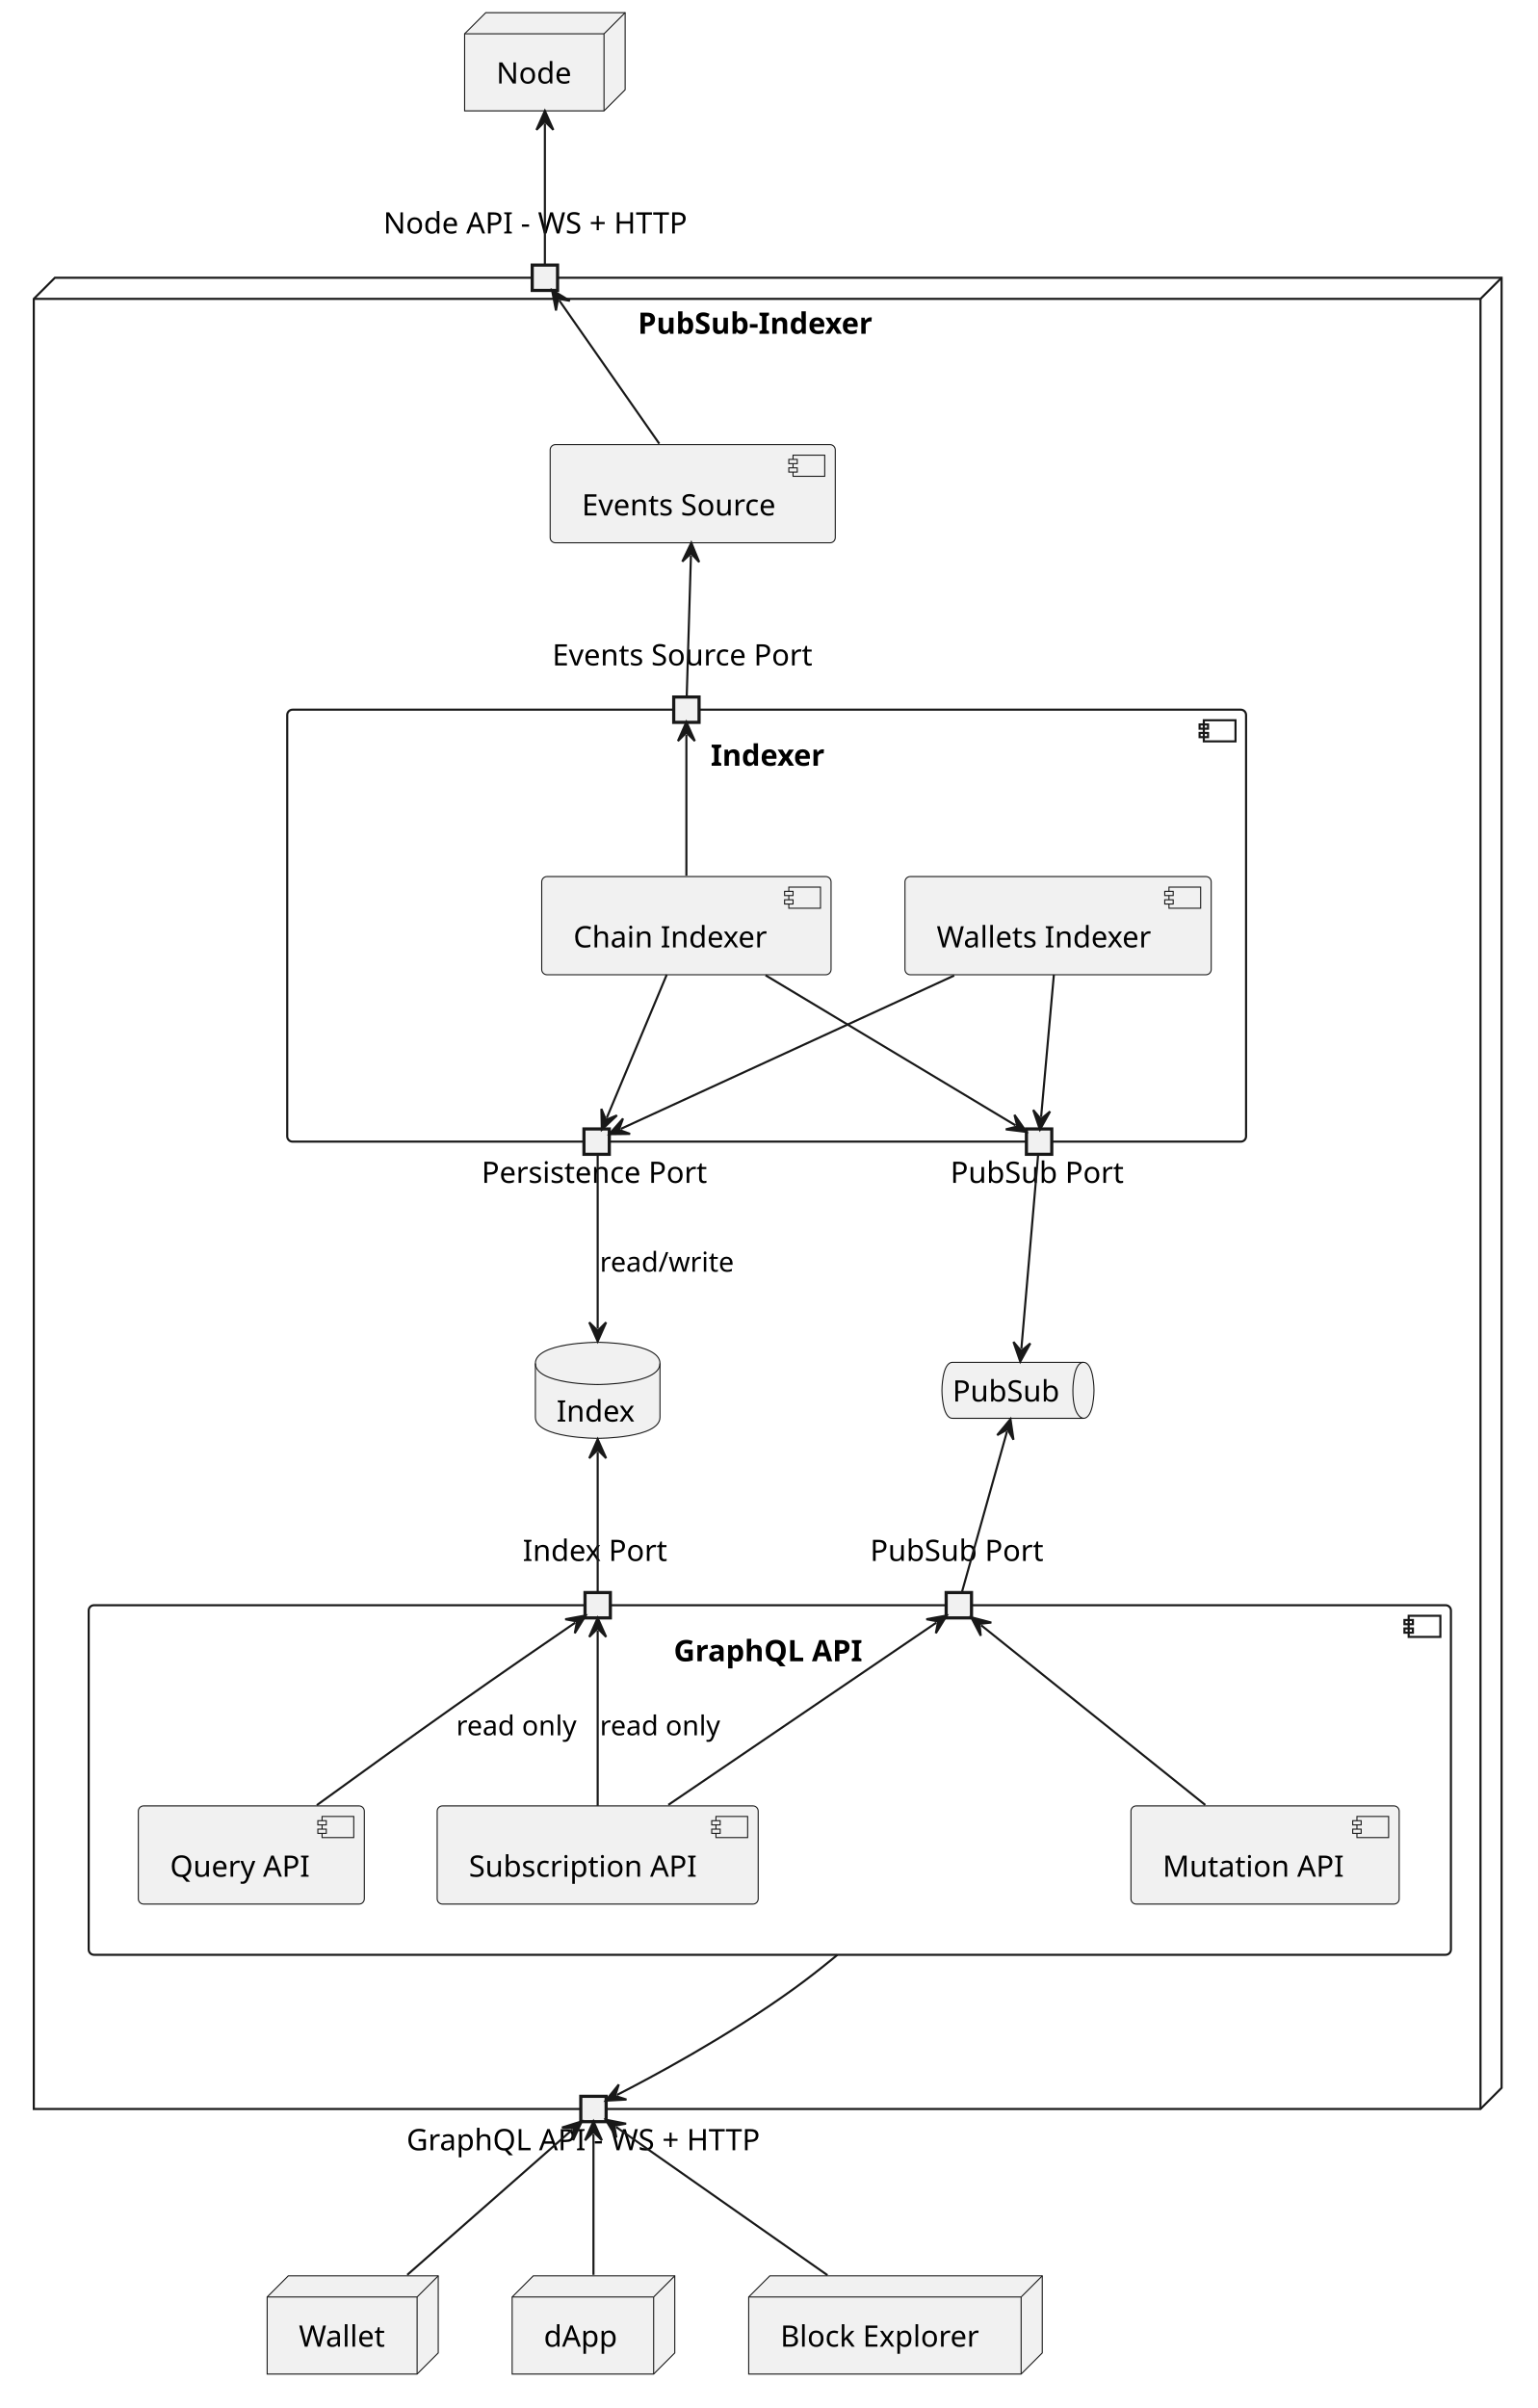
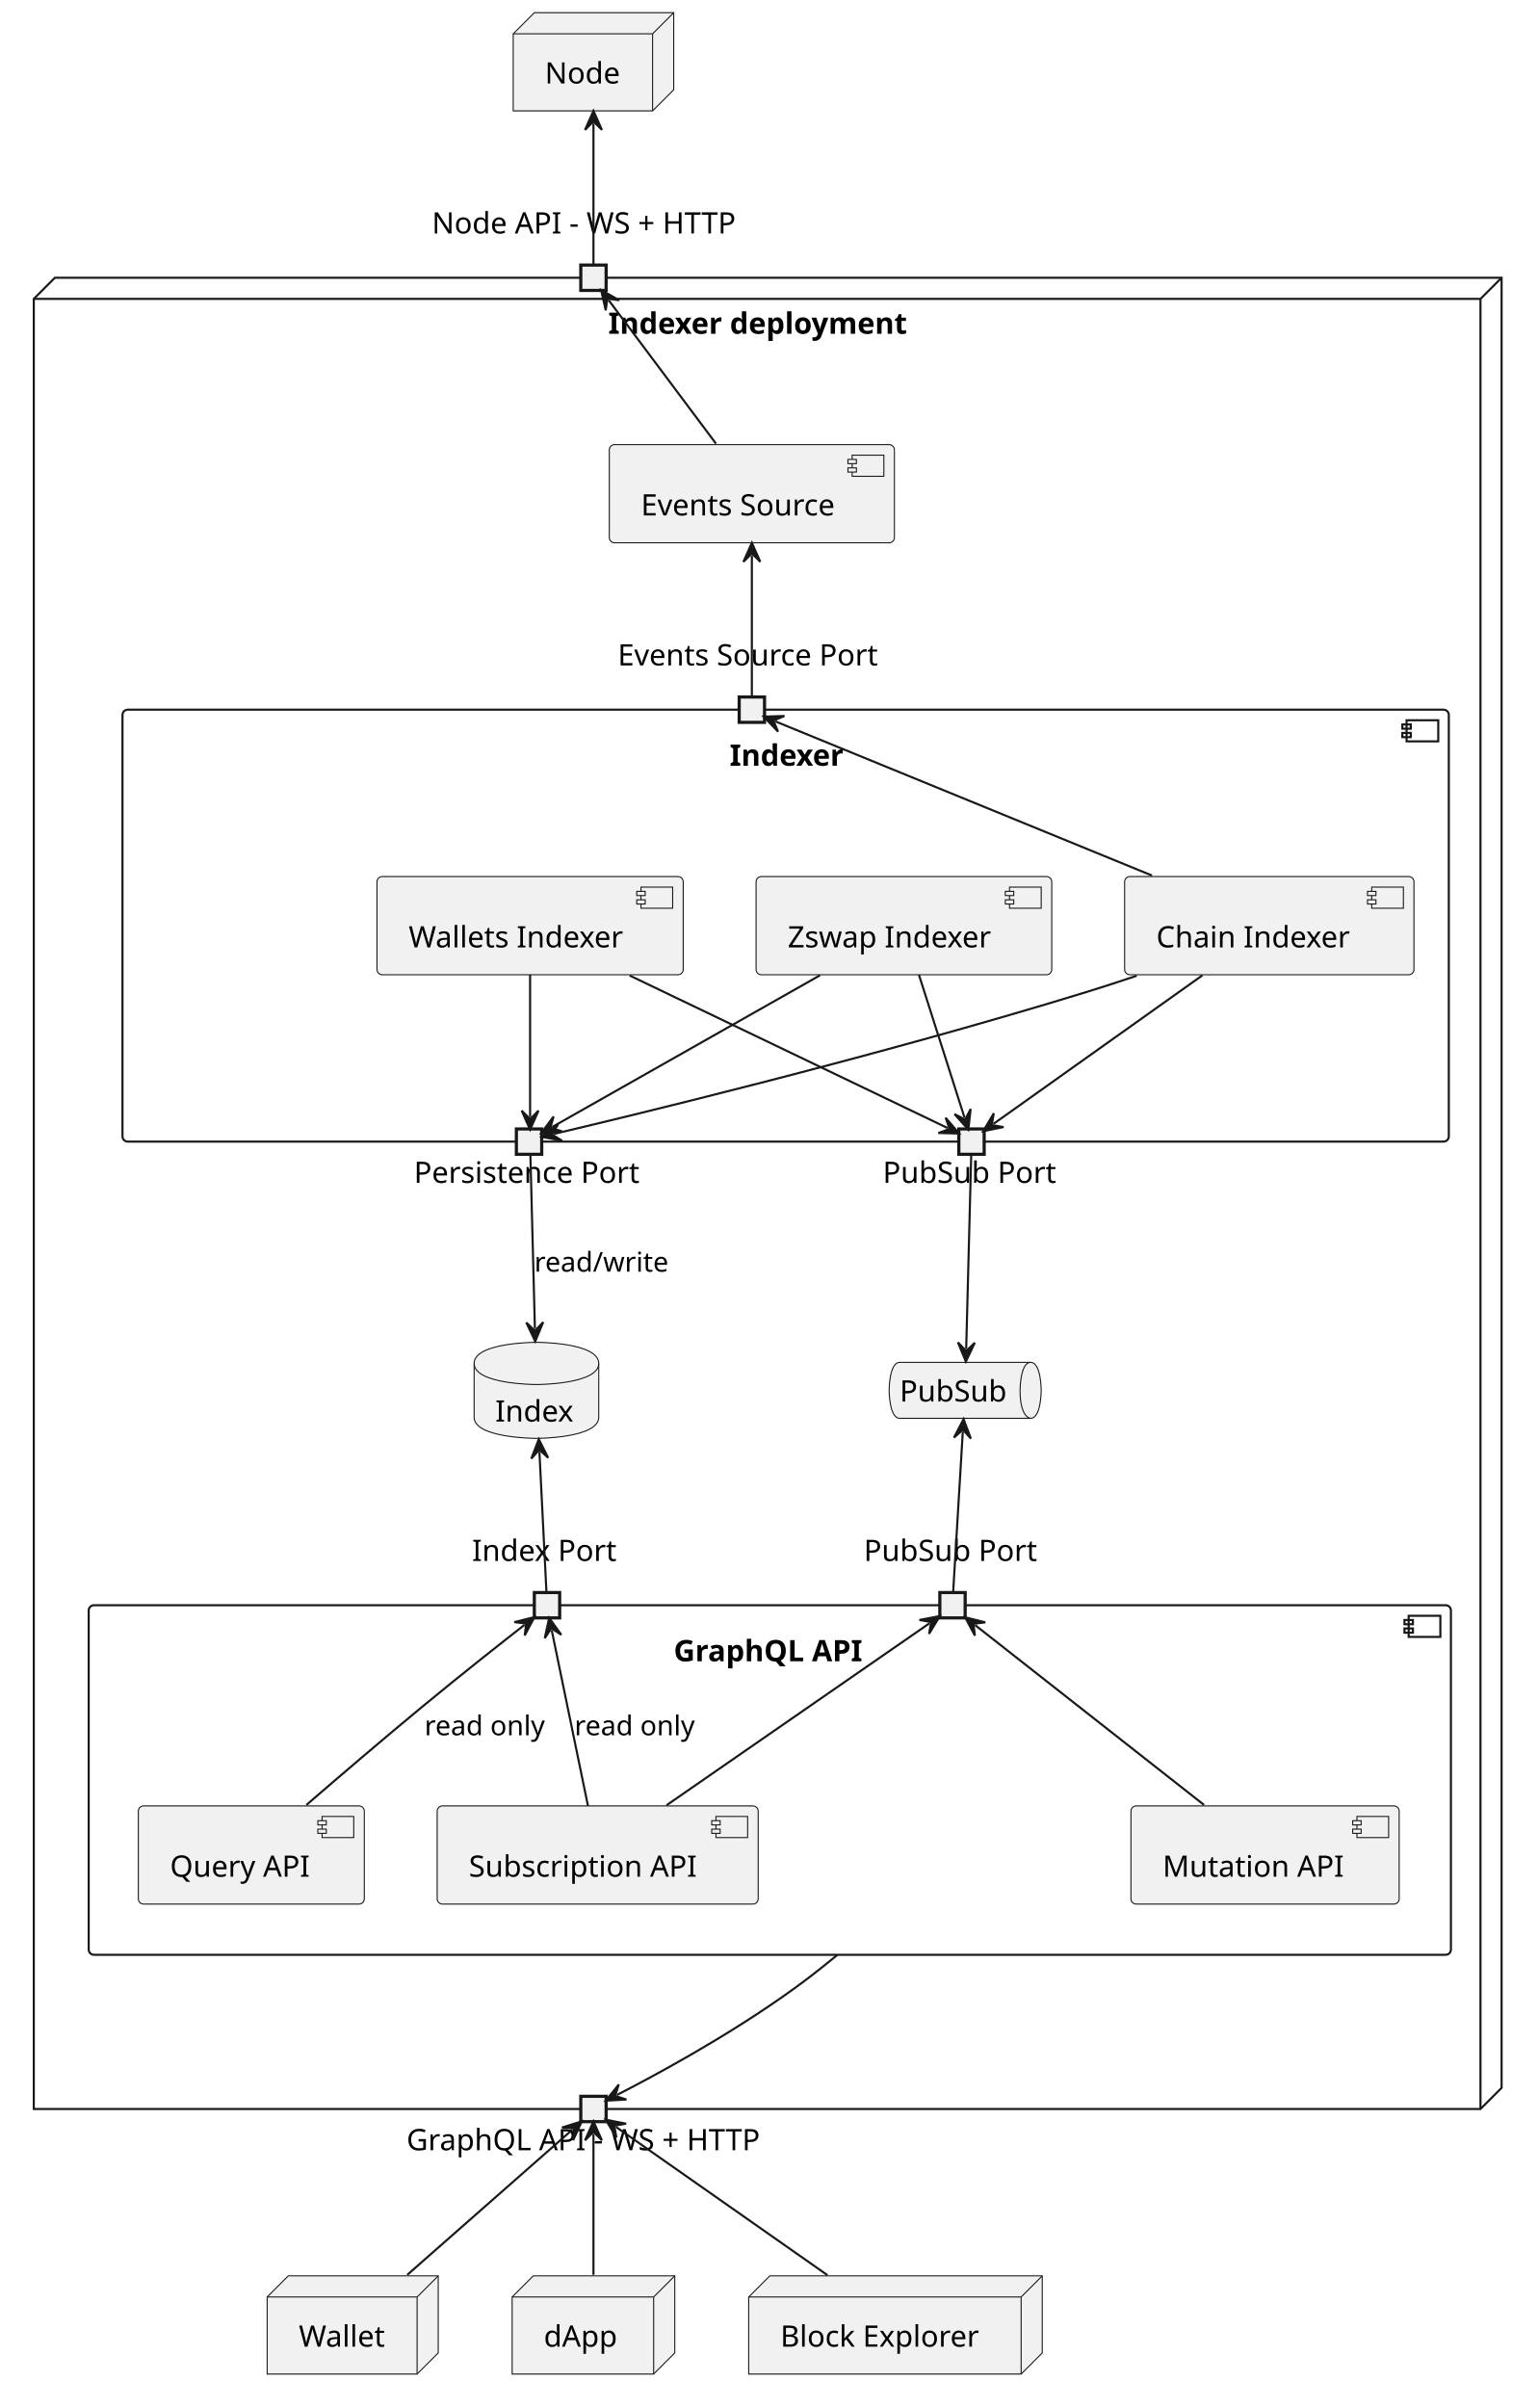
<svg xmlns="http://www.w3.org/2000/svg" contentStyleType="text/css" height="1140px" preserveAspectRatio="none" style="width:728px;height:1140px;background:#FFFFFF;" version="1.1" viewBox="0 0 728 1140" width="728px" zoomAndPan="magnify">
  <defs />
  <g>
-     <g id="cluster_PubSub-Indexer">
+     <g id="cluster_Indexer deployment">
      <polygon fill="none" points="16,141.49,26,131.49,711,131.49,711,988.44,701,998.44,16,998.44,16,141.49" style="stroke:#181818;stroke-width:1.0;" />
      <line style="stroke:#181818;stroke-width:1.0;" x1="701" x2="711" y1="141.49" y2="131.49" />
      <line style="stroke:#181818;stroke-width:1.0;" x1="16" x2="701" y1="141.49" y2="141.49" />
      <line style="stroke:#181818;stroke-width:1.0;" x1="701" x2="701" y1="141.49" y2="998.44" />
-       <text fill="#000000" font-family="sans-serif" font-size="14" font-weight="bold" lengthAdjust="spacing" textLength="115" x="302" y="158.025">PubSub-Indexer</text>
+       <text fill="#000000" font-family="sans-serif" font-size="14" font-weight="bold" lengthAdjust="spacing" textLength="143" x="288" y="158.025">Indexer deployment</text>
    </g>
    <g id="cluster_Indexer">
-       <rect fill="none" height="204.49" rx="2.5" ry="2.5" style="stroke:#181818;stroke-width:1.0;" width="454" x="136" y="335.98" />
-       <rect fill="none" height="10" style="stroke:#181818;stroke-width:1.0;" width="15" x="570" y="340.98" />
-       <rect fill="none" height="2" style="stroke:#181818;stroke-width:1.0;" width="4" x="568" y="342.98" />
-       <rect fill="none" height="2" style="stroke:#181818;stroke-width:1.0;" width="4" x="568" y="346.98" />
-       <text fill="#000000" font-family="sans-serif" font-size="14" font-weight="bold" lengthAdjust="spacing" textLength="53" x="336.5" y="362.515">Indexer</text>
+       <rect fill="none" height="204.49" rx="2.5" ry="2.5" style="stroke:#181818;stroke-width:1.0;" width="628" x="58" y="335.98" />
+       <rect fill="none" height="10" style="stroke:#181818;stroke-width:1.0;" width="15" x="666" y="340.98" />
+       <rect fill="none" height="2" style="stroke:#181818;stroke-width:1.0;" width="4" x="664" y="342.98" />
+       <rect fill="none" height="2" style="stroke:#181818;stroke-width:1.0;" width="4" x="664" y="346.98" />
+       <text fill="#000000" font-family="sans-serif" font-size="14" font-weight="bold" lengthAdjust="spacing" textLength="53" x="345.5" y="362.515">Indexer</text>
    </g>
    <g id="cluster_graphql_api">
      <rect fill="none" height="165.49" rx="2.5" ry="2.5" style="stroke:#181818;stroke-width:1.0;" width="645" x="42" y="759.95" />
      <rect fill="none" height="10" style="stroke:#181818;stroke-width:1.0;" width="15" x="667" y="764.95" />
      <rect fill="none" height="2" style="stroke:#181818;stroke-width:1.0;" width="4" x="665" y="766.95" />
      <rect fill="none" height="2" style="stroke:#181818;stroke-width:1.0;" width="4" x="665" y="770.95" />
      <text fill="#000000" font-family="sans-serif" font-size="14" font-weight="bold" lengthAdjust="spacing" textLength="91" x="319" y="786.485">GraphQL API</text>
    </g>
-     <text fill="#000000" font-family="sans-serif" font-size="14" lengthAdjust="spacing" textLength="153" x="181.5" y="110.537">Node API - WS + HTTP</text>
-     <rect fill="#F1F1F1" height="12" style="stroke:#181818;stroke-width:1.5;" width="12" x="252" y="125.49" />
+     <text fill="#000000" font-family="sans-serif" font-size="14" lengthAdjust="spacing" textLength="153" x="204.5" y="110.537">Node API - WS + HTTP</text>
+     <rect fill="#F1F1F1" height="12" style="stroke:#181818;stroke-width:1.5;" width="12" x="275" y="125.49" />
    <text fill="#000000" font-family="sans-serif" font-size="14" lengthAdjust="spacing" textLength="177" x="192.5" y="1017.975">GraphQL API - WS + HTTP</text>
    <rect fill="#F1F1F1" height="12" style="stroke:#181818;stroke-width:1.5;" width="12" x="275" y="992.44" />
    <g id="elem_index">
-       <path d="M253.5,645.47 C253.5,635.47 283,635.47 283,635.47 C283,635.47 312.5,635.47 312.5,645.47 L312.5,670.958 C312.5,680.958 283,680.958 283,680.958 C283,680.958 253.5,680.958 253.5,670.958 L253.5,645.47 " fill="#F1F1F1" style="stroke:#181818;stroke-width:0.5;" />
-       <path d="M253.5,645.47 C253.5,655.47 283,655.47 283,655.47 C283,655.47 312.5,655.47 312.5,645.47 " fill="none" style="stroke:#181818;stroke-width:0.5;" />
-       <text fill="#000000" font-family="sans-serif" font-size="14" lengthAdjust="spacing" textLength="39" x="263.5" y="673.005">Index</text>
+       <path d="M224.5,645.47 C224.5,635.47 254,635.47 254,635.47 C254,635.47 283.5,635.47 283.5,645.47 L283.5,670.958 C283.5,680.958 254,680.958 254,680.958 C254,680.958 224.5,680.958 224.5,670.958 L224.5,645.47 " fill="#F1F1F1" style="stroke:#181818;stroke-width:0.5;" />
+       <path d="M224.5,645.47 C224.5,655.47 254,655.47 254,655.47 C254,655.47 283.5,655.47 283.5,645.47 " fill="none" style="stroke:#181818;stroke-width:0.5;" />
+       <text fill="#000000" font-family="sans-serif" font-size="14" lengthAdjust="spacing" textLength="39" x="234.5" y="673.005">Index</text>
    </g>
    <g id="elem_pub_sub">
-       <path d="M451,644.97 L513,644.97 C518,644.97 518,658.214 518,658.214 C518,658.214 518,671.458 513,671.458 L451,671.458 C446,671.458 446,658.214 446,658.214 C446,658.214 446,644.97 451,644.97 " fill="#F1F1F1" style="stroke:#181818;stroke-width:0.5;" />
-       <path d="M513,644.97 C508,644.97 508,658.214 508,658.214 C508,671.458 513,671.458 513,671.458 " fill="none" style="stroke:#181818;stroke-width:0.5;" />
-       <text fill="#000000" font-family="sans-serif" font-size="14" lengthAdjust="spacing" textLength="52" x="451" y="663.505">PubSub</text>
+       <path d="M426,644.97 L488,644.97 C493,644.97 493,658.214 493,658.214 C493,658.214 493,671.458 488,671.458 L426,671.458 C421,671.458 421,658.214 421,658.214 C421,658.214 421,644.97 426,644.97 " fill="#F1F1F1" style="stroke:#181818;stroke-width:0.5;" />
+       <path d="M488,644.97 C483,644.97 483,658.214 483,658.214 C483,671.458 488,671.458 488,671.458 " fill="none" style="stroke:#181818;stroke-width:0.5;" />
+       <text fill="#000000" font-family="sans-serif" font-size="14" lengthAdjust="spacing" textLength="52" x="426" y="663.505">PubSub</text>
    </g>
    <g id="elem_events_source">
-       <rect fill="#F1F1F1" height="46.488" rx="2.5" ry="2.5" style="stroke:#181818;stroke-width:0.5;" width="135" x="260.5" y="210.49" />
-       <rect fill="#F1F1F1" height="10" style="stroke:#181818;stroke-width:0.5;" width="15" x="375.5" y="215.49" />
-       <rect fill="#F1F1F1" height="2" style="stroke:#181818;stroke-width:0.5;" width="4" x="373.5" y="217.49" />
-       <rect fill="#F1F1F1" height="2" style="stroke:#181818;stroke-width:0.5;" width="4" x="373.5" y="221.49" />
-       <text fill="#000000" font-family="sans-serif" font-size="14" lengthAdjust="spacing" textLength="95" x="275.5" y="244.025">Events Source</text>
+       <rect fill="#F1F1F1" height="46.488" rx="2.5" ry="2.5" style="stroke:#181818;stroke-width:0.5;" width="135" x="288.5" y="210.49" />
+       <rect fill="#F1F1F1" height="10" style="stroke:#181818;stroke-width:0.5;" width="15" x="403.5" y="215.49" />
+       <rect fill="#F1F1F1" height="2" style="stroke:#181818;stroke-width:0.5;" width="4" x="401.5" y="217.49" />
+       <rect fill="#F1F1F1" height="2" style="stroke:#181818;stroke-width:0.5;" width="4" x="401.5" y="221.49" />
+       <text fill="#000000" font-family="sans-serif" font-size="14" lengthAdjust="spacing" textLength="95" x="303.5" y="244.025">Events Source</text>
+     </g>
+     <g id="elem_zswap_indexer">
+       <rect fill="#F1F1F1" height="46.488" rx="2.5" ry="2.5" style="stroke:#181818;stroke-width:0.5;" width="140" x="358" y="414.98" />
+       <rect fill="#F1F1F1" height="10" style="stroke:#181818;stroke-width:0.5;" width="15" x="478" y="419.98" />
+       <rect fill="#F1F1F1" height="2" style="stroke:#181818;stroke-width:0.5;" width="4" x="476" y="421.98" />
+       <rect fill="#F1F1F1" height="2" style="stroke:#181818;stroke-width:0.5;" width="4" x="476" y="425.98" />
+       <text fill="#000000" font-family="sans-serif" font-size="14" lengthAdjust="spacing" textLength="100" x="373" y="448.515">Zswap Indexer</text>
    </g>
    <g id="elem_chain_indexer">
-       <rect fill="#F1F1F1" height="46.488" rx="2.5" ry="2.5" style="stroke:#181818;stroke-width:0.5;" width="137" x="256.5" y="414.98" />
-       <rect fill="#F1F1F1" height="10" style="stroke:#181818;stroke-width:0.5;" width="15" x="373.5" y="419.98" />
-       <rect fill="#F1F1F1" height="2" style="stroke:#181818;stroke-width:0.5;" width="4" x="371.5" y="421.98" />
-       <rect fill="#F1F1F1" height="2" style="stroke:#181818;stroke-width:0.5;" width="4" x="371.5" y="425.98" />
-       <text fill="#000000" font-family="sans-serif" font-size="14" lengthAdjust="spacing" textLength="97" x="271.5" y="448.515">Chain Indexer</text>
+       <rect fill="#F1F1F1" height="46.488" rx="2.5" ry="2.5" style="stroke:#181818;stroke-width:0.5;" width="137" x="532.5" y="414.98" />
+       <rect fill="#F1F1F1" height="10" style="stroke:#181818;stroke-width:0.5;" width="15" x="649.5" y="419.98" />
+       <rect fill="#F1F1F1" height="2" style="stroke:#181818;stroke-width:0.5;" width="4" x="647.5" y="421.98" />
+       <rect fill="#F1F1F1" height="2" style="stroke:#181818;stroke-width:0.5;" width="4" x="647.5" y="425.98" />
+       <text fill="#000000" font-family="sans-serif" font-size="14" lengthAdjust="spacing" textLength="97" x="547.5" y="448.515">Chain Indexer</text>
    </g>
    <g id="elem_wallets_indexer">
-       <rect fill="#F1F1F1" height="46.488" rx="2.5" ry="2.5" style="stroke:#181818;stroke-width:0.5;" width="145" x="428.5" y="414.98" />
-       <rect fill="#F1F1F1" height="10" style="stroke:#181818;stroke-width:0.5;" width="15" x="553.5" y="419.98" />
-       <rect fill="#F1F1F1" height="2" style="stroke:#181818;stroke-width:0.5;" width="4" x="551.5" y="421.98" />
-       <rect fill="#F1F1F1" height="2" style="stroke:#181818;stroke-width:0.5;" width="4" x="551.5" y="425.98" />
-       <text fill="#000000" font-family="sans-serif" font-size="14" lengthAdjust="spacing" textLength="105" x="443.5" y="448.515">Wallets Indexer</text>
-     </g>
-     <text fill="#000000" font-family="sans-serif" font-size="14" lengthAdjust="spacing" textLength="127" x="261.5" y="315.027">Events Source Port</text>
-     <rect fill="#F1F1F1" height="12" style="stroke:#181818;stroke-width:1.5;" width="12" x="319" y="329.98" />
-     <text fill="#000000" font-family="sans-serif" font-size="14" lengthAdjust="spacing" textLength="84" x="450" y="560.005">PubSub Port</text>
-     <rect fill="#F1F1F1" height="12" style="stroke:#181818;stroke-width:1.5;" width="12" x="486" y="534.47" />
-     <text fill="#000000" font-family="sans-serif" font-size="14" lengthAdjust="spacing" textLength="109" x="228" y="560.005">Persistence Port</text>
-     <rect fill="#F1F1F1" height="12" style="stroke:#181818;stroke-width:1.5;" width="12" x="276.5" y="534.47" />
+       <rect fill="#F1F1F1" height="46.488" rx="2.5" ry="2.5" style="stroke:#181818;stroke-width:0.5;" width="145" x="178.5" y="414.98" />
+       <rect fill="#F1F1F1" height="10" style="stroke:#181818;stroke-width:0.5;" width="15" x="303.5" y="419.98" />
+       <rect fill="#F1F1F1" height="2" style="stroke:#181818;stroke-width:0.5;" width="4" x="301.5" y="421.98" />
+       <rect fill="#F1F1F1" height="2" style="stroke:#181818;stroke-width:0.5;" width="4" x="301.5" y="425.98" />
+       <text fill="#000000" font-family="sans-serif" font-size="14" lengthAdjust="spacing" textLength="105" x="193.5" y="448.515">Wallets Indexer</text>
+     </g>
+     <text fill="#000000" font-family="sans-serif" font-size="14" lengthAdjust="spacing" textLength="127" x="292.5" y="315.027">Events Source Port</text>
+     <rect fill="#F1F1F1" height="12" style="stroke:#181818;stroke-width:1.5;" width="12" x="350" y="329.98" />
+     <text fill="#000000" font-family="sans-serif" font-size="14" lengthAdjust="spacing" textLength="84" x="418" y="560.005">PubSub Port</text>
+     <rect fill="#F1F1F1" height="12" style="stroke:#181818;stroke-width:1.5;" width="12" x="454" y="534.47" />
+     <text fill="#000000" font-family="sans-serif" font-size="14" lengthAdjust="spacing" textLength="109" x="196" y="560.005">Persistence Port</text>
+     <rect fill="#F1F1F1" height="12" style="stroke:#181818;stroke-width:1.5;" width="12" x="244.5" y="534.47" />
    <g id="elem_mutation_api">
      <rect fill="#F1F1F1" height="46.488" rx="2.5" ry="2.5" style="stroke:#181818;stroke-width:0.5;" width="127" x="535.5" y="854.95" />
      <rect fill="#F1F1F1" height="10" style="stroke:#181818;stroke-width:0.5;" width="15" x="642.5" y="859.95" />
      <rect fill="#F1F1F1" height="2" style="stroke:#181818;stroke-width:0.5;" width="4" x="640.5" y="861.95" />
      <rect fill="#F1F1F1" height="2" style="stroke:#181818;stroke-width:0.5;" width="4" x="640.5" y="865.95" />
      <text fill="#000000" font-family="sans-serif" font-size="14" lengthAdjust="spacing" textLength="87" x="550.5" y="888.485">Mutation API</text>
    </g>
    <g id="elem_query_api">
      <rect fill="#F1F1F1" height="46.488" rx="2.5" ry="2.5" style="stroke:#181818;stroke-width:0.5;" width="107" x="65.5" y="854.95" />
      <rect fill="#F1F1F1" height="10" style="stroke:#181818;stroke-width:0.5;" width="15" x="152.5" y="859.95" />
      <rect fill="#F1F1F1" height="2" style="stroke:#181818;stroke-width:0.5;" width="4" x="150.5" y="861.95" />
      <rect fill="#F1F1F1" height="2" style="stroke:#181818;stroke-width:0.5;" width="4" x="150.5" y="865.95" />
      <text fill="#000000" font-family="sans-serif" font-size="14" lengthAdjust="spacing" textLength="67" x="80.5" y="888.485">Query API</text>
    </g>
    <g id="elem_subscription_api">
      <rect fill="#F1F1F1" height="46.488" rx="2.5" ry="2.5" style="stroke:#181818;stroke-width:0.5;" width="152" x="207" y="854.95" />
      <rect fill="#F1F1F1" height="10" style="stroke:#181818;stroke-width:0.5;" width="15" x="339" y="859.95" />
      <rect fill="#F1F1F1" height="2" style="stroke:#181818;stroke-width:0.5;" width="4" x="337" y="861.95" />
      <rect fill="#F1F1F1" height="2" style="stroke:#181818;stroke-width:0.5;" width="4" x="337" y="865.95" />
      <text fill="#000000" font-family="sans-serif" font-size="14" lengthAdjust="spacing" textLength="112" x="222" y="888.485">Subscription API</text>
    </g>
-     <text fill="#000000" font-family="sans-serif" font-size="14" lengthAdjust="spacing" textLength="71" x="247.5" y="738.997">Index Port</text>
-     <rect fill="#F1F1F1" height="12" style="stroke:#181818;stroke-width:1.5;" width="12" x="277" y="753.95" />
-     <text fill="#000000" font-family="sans-serif" font-size="14" lengthAdjust="spacing" textLength="84" x="412" y="738.997">PubSub Port</text>
-     <rect fill="#F1F1F1" height="12" style="stroke:#181818;stroke-width:1.5;" width="12" x="448" y="753.95" />
+     <text fill="#000000" font-family="sans-serif" font-size="14" lengthAdjust="spacing" textLength="71" x="223.5" y="738.997">Index Port</text>
+     <rect fill="#F1F1F1" height="12" style="stroke:#181818;stroke-width:1.5;" width="12" x="253" y="753.95" />
+     <text fill="#000000" font-family="sans-serif" font-size="14" lengthAdjust="spacing" textLength="84" x="409" y="738.997">PubSub Port</text>
+     <rect fill="#F1F1F1" height="12" style="stroke:#181818;stroke-width:1.5;" width="12" x="445" y="753.95" />
    <g id="elem_Node">
-       <polygon fill="#F1F1F1" points="220,16,230,6,296,6,296,42.488,286,52.488,220,52.488,220,16" style="stroke:#181818;stroke-width:0.5;" />
-       <line style="stroke:#181818;stroke-width:0.5;" x1="286" x2="296" y1="16" y2="6" />
-       <line style="stroke:#181818;stroke-width:0.5;" x1="220" x2="286" y1="16" y2="16" />
-       <line style="stroke:#181818;stroke-width:0.5;" x1="286" x2="286" y1="16" y2="52.488" />
-       <text fill="#000000" font-family="sans-serif" font-size="14" lengthAdjust="spacing" textLength="36" x="235" y="39.535">Node</text>
+       <polygon fill="#F1F1F1" points="243,16,253,6,319,6,319,42.488,309,52.488,243,52.488,243,16" style="stroke:#181818;stroke-width:0.5;" />
+       <line style="stroke:#181818;stroke-width:0.5;" x1="309" x2="319" y1="16" y2="6" />
+       <line style="stroke:#181818;stroke-width:0.5;" x1="243" x2="309" y1="16" y2="16" />
+       <line style="stroke:#181818;stroke-width:0.5;" x1="309" x2="309" y1="16" y2="52.488" />
+       <text fill="#000000" font-family="sans-serif" font-size="14" lengthAdjust="spacing" textLength="36" x="258" y="39.535">Node</text>
    </g>
    <g id="elem_Wallet">
      <polygon fill="#F1F1F1" points="126.5,1087.44,136.5,1077.44,207.5,1077.44,207.5,1113.928,197.5,1123.928,126.5,1123.928,126.5,1087.44" style="stroke:#181818;stroke-width:0.5;" />
      <line style="stroke:#181818;stroke-width:0.5;" x1="197.5" x2="207.5" y1="1087.44" y2="1077.44" />
      <line style="stroke:#181818;stroke-width:0.5;" x1="126.5" x2="197.5" y1="1087.44" y2="1087.44" />
      <line style="stroke:#181818;stroke-width:0.5;" x1="197.5" x2="197.5" y1="1087.44" y2="1123.928" />
      <text fill="#000000" font-family="sans-serif" font-size="14" lengthAdjust="spacing" textLength="41" x="141.5" y="1110.975">Wallet</text>
    </g>
    <g id="elem_dApp">
      <polygon fill="#F1F1F1" points="242.5,1087.44,252.5,1077.44,319.5,1077.44,319.5,1113.928,309.5,1123.928,242.5,1123.928,242.5,1087.44" style="stroke:#181818;stroke-width:0.5;" />
      <line style="stroke:#181818;stroke-width:0.5;" x1="309.5" x2="319.5" y1="1087.44" y2="1077.44" />
      <line style="stroke:#181818;stroke-width:0.5;" x1="242.5" x2="309.5" y1="1087.44" y2="1087.44" />
      <line style="stroke:#181818;stroke-width:0.5;" x1="309.5" x2="309.5" y1="1087.44" y2="1123.928" />
      <text fill="#000000" font-family="sans-serif" font-size="14" lengthAdjust="spacing" textLength="37" x="257.5" y="1110.975">dApp</text>
    </g>
    <g id="elem_explorer">
      <polygon fill="#F1F1F1" points="354.5,1087.44,364.5,1077.44,493.5,1077.44,493.5,1113.928,483.5,1123.928,354.5,1123.928,354.5,1087.44" style="stroke:#181818;stroke-width:0.5;" />
      <line style="stroke:#181818;stroke-width:0.5;" x1="483.5" x2="493.5" y1="1087.44" y2="1077.44" />
      <line style="stroke:#181818;stroke-width:0.5;" x1="354.5" x2="483.5" y1="1087.44" y2="1087.44" />
      <line style="stroke:#181818;stroke-width:0.5;" x1="483.5" x2="483.5" y1="1087.44" y2="1123.928" />
      <text fill="#000000" font-family="sans-serif" font-size="14" lengthAdjust="spacing" textLength="99" x="369.5" y="1110.975">Block Explorer</text>
    </g>
    <g id="link_chain_indexer_events_source_indexer_port">
-       <path d="M325,414.52 C325,390.62 325,360.72 325,347.81 " fill="none" id="chain_indexer-to-events_source_indexer_port" style="stroke:#181818;stroke-width:1.0;" />
-       <polygon fill="#181818" points="325,341.81,321,350.81,325,346.81,329,350.81,325,341.81" style="stroke:#181818;stroke-width:1.0;" />
+       <path d="M545.46,414.5 C482.57,388.76 391.243,351.391 367.134,341.531 " fill="none" id="chain_indexer-to-events_source_indexer_port" style="stroke:#181818;stroke-width:1.0;" />
+       <polygon fill="#181818" points="361.58,339.26,368.396,346.369,366.208,341.153,371.424,338.964,361.58,339.26" style="stroke:#181818;stroke-width:1.0;" />
    </g>
    <g id="link_chain_indexer_pub_sub_indexer_port">
-       <path d="M362.48,461.72 C403.64,486.42 461.346,521.062 480.866,532.782 " fill="none" id="chain_indexer-to-pub_sub_indexer_port" style="stroke:#181818;stroke-width:1.0;" />
-       <polygon fill="#181818" points="486.01,535.87,480.353,527.808,481.723,533.296,476.235,534.667,486.01,535.87" style="stroke:#181818;stroke-width:1.0;" />
+       <path d="M569.36,461.72 C534.93,486.19 487.421,519.975 470.421,532.055 " fill="none" id="chain_indexer-to-pub_sub_indexer_port" style="stroke:#181818;stroke-width:1.0;" />
+       <polygon fill="#181818" points="465.53,535.53,475.183,533.577,469.606,532.634,470.549,527.056,465.53,535.53" style="stroke:#181818;stroke-width:1.0;" />
    </g>
    <g id="link_wallets_indexer_pub_sub_indexer_port">
-       <path d="M499,461.47 C496.85,485.46 494.105,515.984 492.955,528.824 " fill="none" id="wallets_indexer-to-pub_sub_indexer_port" style="stroke:#181818;stroke-width:1.0;" />
-       <polygon fill="#181818" points="492.42,534.8,497.207,526.193,492.866,529.82,489.239,525.479,492.42,534.8" style="stroke:#181818;stroke-width:1.0;" />
+       <path d="M298.16,461.84 C350.9,487.14 426.43,523.366 448.729,534.056 " fill="none" id="wallets_indexer-to-pub_sub_indexer_port" style="stroke:#181818;stroke-width:1.0;" />
+       <polygon fill="#181818" points="454.14,536.65,447.753,529.153,449.631,534.489,444.295,536.366,454.14,536.65" style="stroke:#181818;stroke-width:1.0;" />
+     </g>
+     <g id="link_zswap_indexer_pub_sub_indexer_port">
+       <path d="M435.1,461.47 C442.76,485.46 452.585,516.244 456.685,529.084 " fill="none" id="zswap_indexer-to-pub_sub_indexer_port" style="stroke:#181818;stroke-width:1.0;" />
+       <polygon fill="#181818" points="458.51,534.8,459.583,525.01,456.989,530.037,451.962,527.443,458.51,534.8" style="stroke:#181818;stroke-width:1.0;" />
    </g>
    <g id="link_chain_indexer_persistence_indexer_port">
-       <path d="M315.68,461.47 C305.63,485.46 292.659,516.426 287.279,529.266 " fill="none" id="chain_indexer-to-persistence_indexer_port" style="stroke:#181818;stroke-width:1.0;" />
-       <polygon fill="#181818" points="284.96,534.8,292.127,528.045,286.892,530.188,284.749,524.953,284.96,534.8" style="stroke:#181818;stroke-width:1.0;" />
+       <path d="M538.25,461.93 C530.45,464.56 522.56,467.14 515,469.47 C412.13,501.14 289.961,530.306 262.281,536.816 " fill="none" id="chain_indexer-to-persistence_indexer_port" style="stroke:#181818;stroke-width:1.0;" />
+       <polygon fill="#181818" points="256.44,538.19,266.117,540.023,261.307,537.045,264.285,532.236,256.44,538.19" style="stroke:#181818;stroke-width:1.0;" />
    </g>
    <g id="link_wallets_indexer_persistence_indexer_port">
-       <path d="M451.8,461.84 C396.3,487.37 316.271,524.163 293.941,534.433 " fill="none" id="wallets_indexer-to-persistence_indexer_port" style="stroke:#181818;stroke-width:1.0;" />
-       <polygon fill="#181818" points="288.49,536.94,298.338,536.813,293.033,534.851,294.995,529.545,288.49,536.94" style="stroke:#181818;stroke-width:1.0;" />
+       <path d="M251,461.47 C251,485.46 251,515.96 251,528.8 " fill="none" id="wallets_indexer-to-persistence_indexer_port" style="stroke:#181818;stroke-width:1.0;" />
+       <polygon fill="#181818" points="251,534.8,255,525.8,251,529.8,247,525.8,251,534.8" style="stroke:#181818;stroke-width:1.0;" />
+     </g>
+     <g id="link_zswap_indexer_persistence_indexer_port">
+       <path d="M388.28,461.72 C343.84,486.89 280.761,522.613 261.461,533.543 " fill="none" id="zswap_indexer-to-persistence_indexer_port" style="stroke:#181818;stroke-width:1.0;" />
+       <polygon fill="#181818" points="256.24,536.5,266.043,535.545,260.591,534.036,262.1,528.584,256.24,536.5" style="stroke:#181818;stroke-width:1.0;" />
    </g>
    <g id="link_index_graphql_port_query_api">
-       <path d="M272.375,768.194 C260.675,776.184 237.98,791.73 215,807.95 C193.18,823.36 168.76,840.98 150.02,854.59 " fill="none" id="index_graphql_port-backto-query_api" style="stroke:#181818;stroke-width:1.0;" />
-       <polygon fill="#181818" points="277.33,764.81,267.642,766.582,273.201,767.63,272.154,773.189,277.33,764.81" style="stroke:#181818;stroke-width:1.0;" />
-       <text fill="#000000" font-family="sans-serif" font-size="13" lengthAdjust="spacing" textLength="58" x="216" y="821.518">read only</text>
+       <path d="M248.349,769.251 C237.659,777.591 219.19,792.12 200,807.95 C181.45,823.26 160.85,840.88 145.07,854.51 " fill="none" id="index_graphql_port-backto-query_api" style="stroke:#181818;stroke-width:1.0;" />
+       <polygon fill="#181818" points="253.08,765.56,243.524,767.942,249.138,768.636,248.445,774.25,253.08,765.56" style="stroke:#181818;stroke-width:1.0;" />
+       <text fill="#000000" font-family="sans-serif" font-size="13" lengthAdjust="spacing" textLength="58" x="201" y="821.518">read only</text>
    </g>
    <g id="link_pub_sub_graphql_port_subscription_api">
-       <path d="M443.349,768.194 C423.128,781.944 358.62,825.79 316.45,854.46 " fill="none" id="pub_sub_graphql_port-backto-subscription_api" style="stroke:#181818;stroke-width:1.0;" />
-       <polygon fill="#181818" points="448.31,764.82,438.618,766.573,444.175,767.632,443.117,773.189,448.31,764.82" style="stroke:#181818;stroke-width:1.0;" />
+       <path d="M440.087,768.505 C419.687,782.625 356.75,826.17 315.61,854.64 " fill="none" id="pub_sub_graphql_port-backto-subscription_api" style="stroke:#181818;stroke-width:1.0;" />
+       <polygon fill="#181818" points="445.02,765.09,435.343,766.923,440.909,767.936,439.896,773.501,445.02,765.09" style="stroke:#181818;stroke-width:1.0;" />
    </g>
    <g id="link_index_graphql_port_subscription_api">
-       <path d="M283,771.95 C283,787.07 283,827.03 283,854.92 " fill="none" id="index_graphql_port-backto-subscription_api" style="stroke:#181818;stroke-width:1.0;" />
-       <polygon fill="#181818" points="283,765.95,279,774.95,283,770.95,287,774.95,283,765.95" style="stroke:#181818;stroke-width:1.0;" />
-       <text fill="#000000" font-family="sans-serif" font-size="13" lengthAdjust="spacing" textLength="58" x="284" y="821.518">read only</text>
+       <path d="M261.243,771.826 C264.363,786.946 272.64,827.03 278.4,854.92 " fill="none" id="index_graphql_port-backto-subscription_api" style="stroke:#181818;stroke-width:1.0;" />
+       <polygon fill="#181818" points="260.03,765.95,257.931,775.573,261.041,770.847,265.766,773.956,260.03,765.95" style="stroke:#181818;stroke-width:1.0;" />
+       <text fill="#000000" font-family="sans-serif" font-size="13" lengthAdjust="spacing" textLength="58" x="272" y="821.518">read only</text>
    </g>
    <g id="link_pub_sub_graphql_port_mutation_api">
-       <path d="M464.542,769.403 C482.932,784.143 535.62,826.39 570.69,854.5 " fill="none" id="pub_sub_graphql_port-backto-mutation_api" style="stroke:#181818;stroke-width:1.0;" />
-       <polygon fill="#181818" points="459.86,765.65,464.381,774.4,463.761,768.777,469.384,768.158,459.86,765.65" style="stroke:#181818;stroke-width:1.0;" />
+       <path d="M461.708,769.357 C480.468,784.097 534.31,826.39 570.11,854.5 " fill="none" id="pub_sub_graphql_port-backto-mutation_api" style="stroke:#181818;stroke-width:1.0;" />
+       <polygon fill="#181818" points="456.99,765.65,461.596,774.356,460.922,768.739,466.538,768.065,456.99,765.65" style="stroke:#181818;stroke-width:1.0;" />
    </g>
    <g id="link_node_api_events_source">
-       <path d="M264.814,142.24 C273.824,155.15 295.46,186.13 312.15,210.03 " fill="none" id="node_api-backto-events_source" style="stroke:#181818;stroke-width:1.0;" />
-       <polygon fill="#181818" points="261.38,137.32,263.251,146.99,264.242,141.42,269.811,142.411,261.38,137.32" style="stroke:#181818;stroke-width:1.0;" />
+       <path d="M288.212,142.126 C297.862,155.036 321.14,186.13 339.01,210.03 " fill="none" id="node_api-backto-events_source" style="stroke:#181818;stroke-width:1.0;" />
+       <polygon fill="#181818" points="284.62,137.32,286.805,146.923,287.613,141.325,293.212,142.134,284.62,137.32" style="stroke:#181818;stroke-width:1.0;" />
    </g>
    <g id="link_events_source_events_source_indexer_port">
-       <path d="M327.153,262.977 C326.443,286.977 325.52,317.47 325.14,330.31 " fill="none" id="events_source-backto-events_source_indexer_port" style="stroke:#181818;stroke-width:1.0;" />
-       <polygon fill="#181818" points="327.33,256.98,323.066,265.858,327.182,261.978,331.062,266.094,327.33,256.98" style="stroke:#181818;stroke-width:1.0;" />
+       <path d="M356,262.98 C356,286.98 356,317.47 356,330.31 " fill="none" id="events_source-backto-events_source_indexer_port" style="stroke:#181818;stroke-width:1.0;" />
+       <polygon fill="#181818" points="356,256.98,352,265.98,356,261.98,360,265.98,356,256.98" style="stroke:#181818;stroke-width:1.0;" />
    </g>
    <g id="link_persistence_indexer_port_index">
-       <path d="M283,546.44 C283,561.5 283,601.26 283,629.03 " fill="none" id="persistence_indexer_port-to-index" style="stroke:#181818;stroke-width:1.0;" />
-       <polygon fill="#181818" points="283,635.03,287,626.03,283,630.03,279,626.03,283,635.03" style="stroke:#181818;stroke-width:1.0;" />
-       <text fill="#000000" font-family="sans-serif" font-size="13" lengthAdjust="spacing" textLength="65" x="284" y="602.038">read/write</text>
+       <path d="M251.13,546.44 C251.52,561.5 252.554,601.262 253.274,629.032 " fill="none" id="persistence_indexer_port-to-index" style="stroke:#181818;stroke-width:1.0;" />
+       <polygon fill="#181818" points="253.43,635.03,257.195,625.929,253.3,630.032,249.198,626.137,253.43,635.03" style="stroke:#181818;stroke-width:1.0;" />
+       <text fill="#000000" font-family="sans-serif" font-size="13" lengthAdjust="spacing" textLength="65" x="253" y="602.038">read/write</text>
    </g>
    <g id="link_pub_sub_indexer_port_pub_sub">
-       <path d="M491.57,546.44 C490.1,563.4 485.786,613.342 483.606,638.622 " fill="none" id="pub_sub_indexer_port-to-pub_sub" style="stroke:#181818;stroke-width:1.0;" />
-       <polygon fill="#181818" points="483.09,644.6,487.848,635.977,483.52,639.619,479.878,635.29,483.09,644.6" style="stroke:#181818;stroke-width:1.0;" />
+       <path d="M459.87,546.44 C459.43,563.4 458.134,613.322 457.484,638.602 " fill="none" id="pub_sub_indexer_port-to-pub_sub" style="stroke:#181818;stroke-width:1.0;" />
+       <polygon fill="#181818" points="457.33,644.6,461.56,635.706,457.459,639.602,453.563,635.5,457.33,644.6" style="stroke:#181818;stroke-width:1.0;" />
    </g>
    <g id="link_index_index_graphql_port">
-       <path d="M283,687.35 C283,711.22 283,741.53 283,754.31 " fill="none" id="index-backto-index_graphql_port" style="stroke:#181818;stroke-width:1.0;" />
-       <polygon fill="#181818" points="283,681.35,279,690.35,283,686.35,287,690.35,283,681.35" style="stroke:#181818;stroke-width:1.0;" />
+       <path d="M255.411,687.342 C256.611,711.212 258.13,741.53 258.77,754.31 " fill="none" id="index-backto-index_graphql_port" style="stroke:#181818;stroke-width:1.0;" />
+       <polygon fill="#181818" points="255.11,681.35,251.567,690.539,255.361,686.344,259.557,690.138,255.11,681.35" style="stroke:#181818;stroke-width:1.0;" />
    </g>
    <g id="link_pub_sub_pub_sub_graphql_port">
-       <path d="M476.829,677.617 C470.589,699.847 459.54,739.22 455.37,754.09 " fill="none" id="pub_sub-backto-pub_sub_graphql_port" style="stroke:#181818;stroke-width:1.0;" />
-       <polygon fill="#181818" points="478.45,671.84,472.166,679.424,477.099,676.654,479.869,681.586,478.45,671.84" style="stroke:#181818;stroke-width:1.0;" />
+       <path d="M455.879,677.829 C454.539,700.059 452.19,739.22 451.29,754.09 " fill="none" id="pub_sub-backto-pub_sub_graphql_port" style="stroke:#181818;stroke-width:1.0;" />
+       <polygon fill="#181818" points="456.24,671.84,451.706,680.583,455.939,676.831,459.691,681.064,456.24,671.84" style="stroke:#181818;stroke-width:1.0;" />
    </g>
    <g id="link_graphql_api_graphql_api_port">
      <path d="M396.493,925.482 C396.401,925.558 396.308,925.635 396.216,925.711 C395.477,926.321 394.736,926.93 393.993,927.537 C388.048,932.391 381.978,937.117 376,941.44 C344.04,964.56 307.341,983.996 292.141,991.776 " fill="none" id="graphql_api-to-graphql_api_port" style="stroke:#181818;stroke-width:1.0;" />
      <polygon fill="#181818" points="286.8,994.51,296.634,993.97,291.251,992.232,292.989,986.849,286.8,994.51" style="stroke:#181818;stroke-width:1.0;" />
    </g>
    <g id="link_Node_node_api">
-       <path d="M258,58.49 C258,82.49 258,112.98 258,125.82 " fill="none" id="Node-backto-node_api" style="stroke:#181818;stroke-width:1.0;" />
-       <polygon fill="#181818" points="258,52.49,254,61.49,258,57.49,262,61.49,258,52.49" style="stroke:#181818;stroke-width:1.0;" />
+       <path d="M281,58.49 C281,82.49 281,112.98 281,125.82 " fill="none" id="Node-backto-node_api" style="stroke:#181818;stroke-width:1.0;" />
+       <polygon fill="#181818" points="281,52.49,277,61.49,281,57.49,285,61.49,281,52.49" style="stroke:#181818;stroke-width:1.0;" />
    </g>
    <g id="link_graphql_api_port_Wallet">
      <path d="M270.993,1008.241 C256.313,1021.141 219.99,1053.09 192.82,1076.98 " fill="none" id="graphql_api_port-backto-Wallet" style="stroke:#181818;stroke-width:1.0;" />
      <polygon fill="#181818" points="275.5,1004.28,266.099,1007.216,271.744,1007.581,271.38,1013.226,275.5,1004.28" style="stroke:#181818;stroke-width:1.0;" />
    </g>
    <g id="link_graphql_api_port_dApp">
      <path d="M281,1010.28 C281,1023.18 281,1053.09 281,1076.98 " fill="none" id="graphql_api_port-backto-dApp" style="stroke:#181818;stroke-width:1.0;" />
      <polygon fill="#181818" points="281,1004.28,277,1013.28,281,1009.28,285,1013.28,281,1004.28" style="stroke:#181818;stroke-width:1.0;" />
    </g>
    <g id="link_graphql_api_port_explorer">
      <path d="M291.694,1006.943 C309.094,1019.133 356.99,1052.71 391.79,1077.11 " fill="none" id="graphql_api_port-backto-explorer" style="stroke:#181818;stroke-width:1.0;" />
      <polygon fill="#181818" points="286.78,1003.5,291.856,1011.94,290.875,1006.369,296.446,1005.388,286.78,1003.5" style="stroke:#181818;stroke-width:1.0;" />
    </g>
  </g>
</svg>
